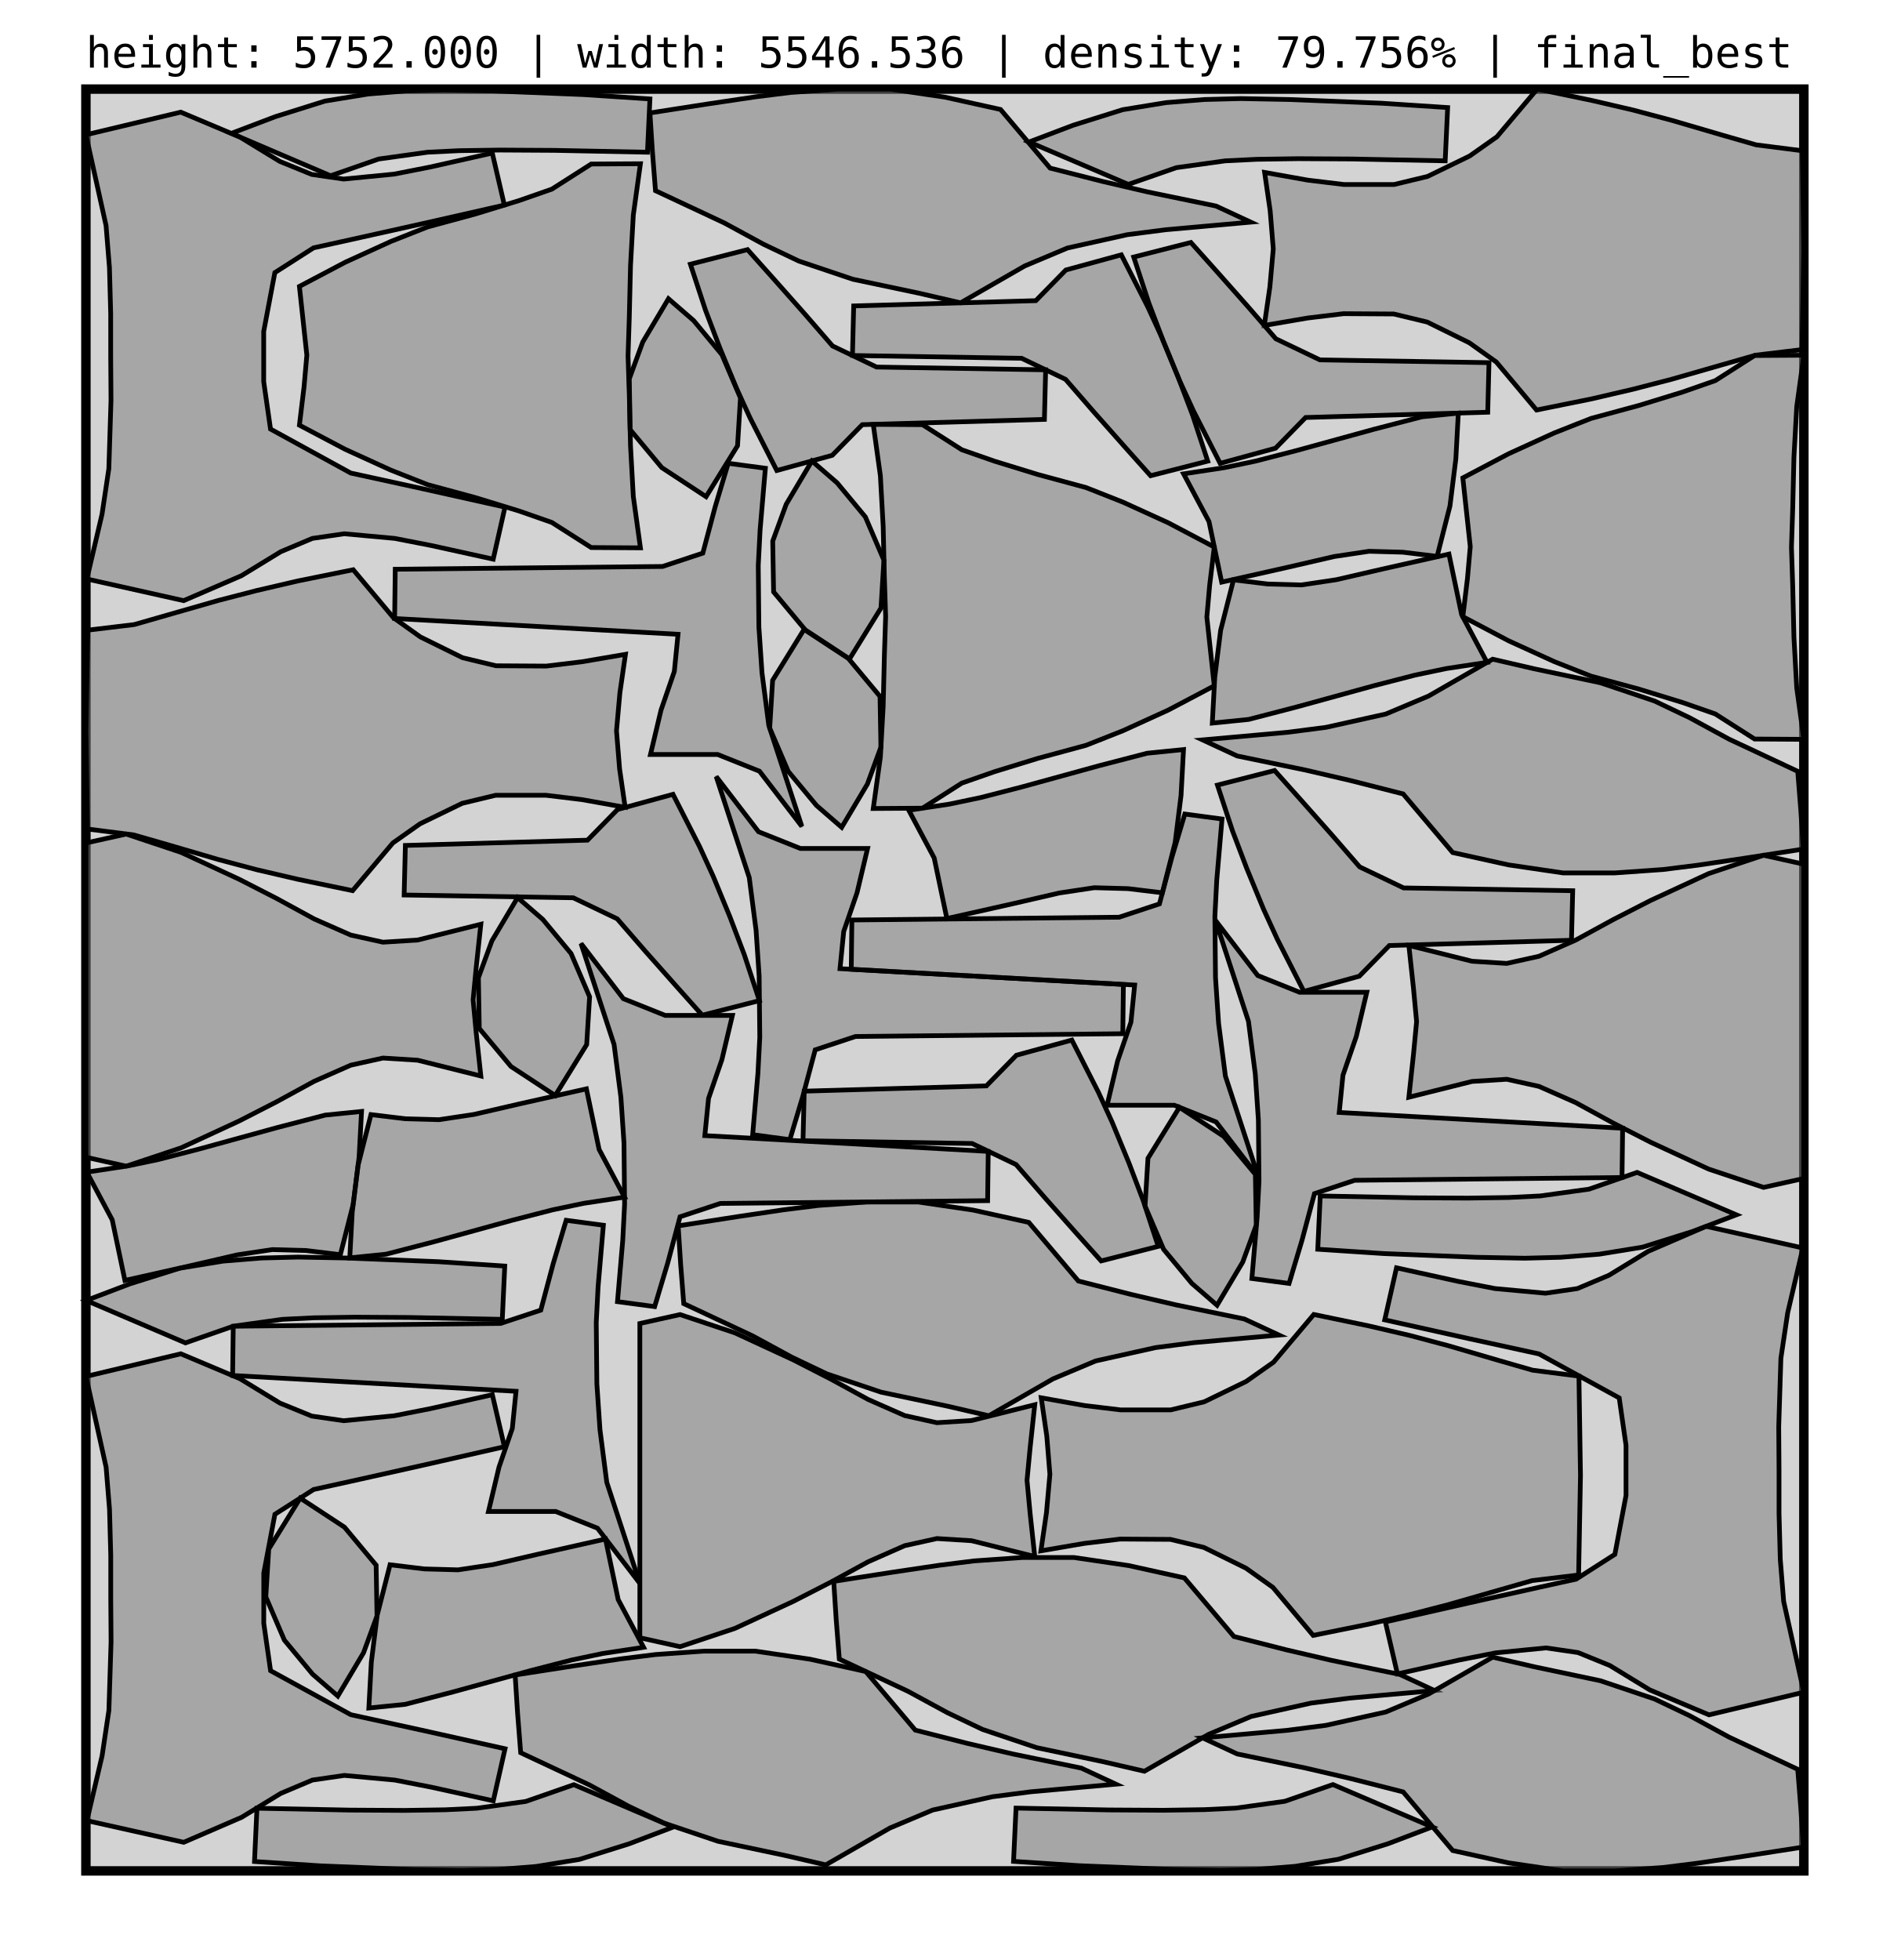
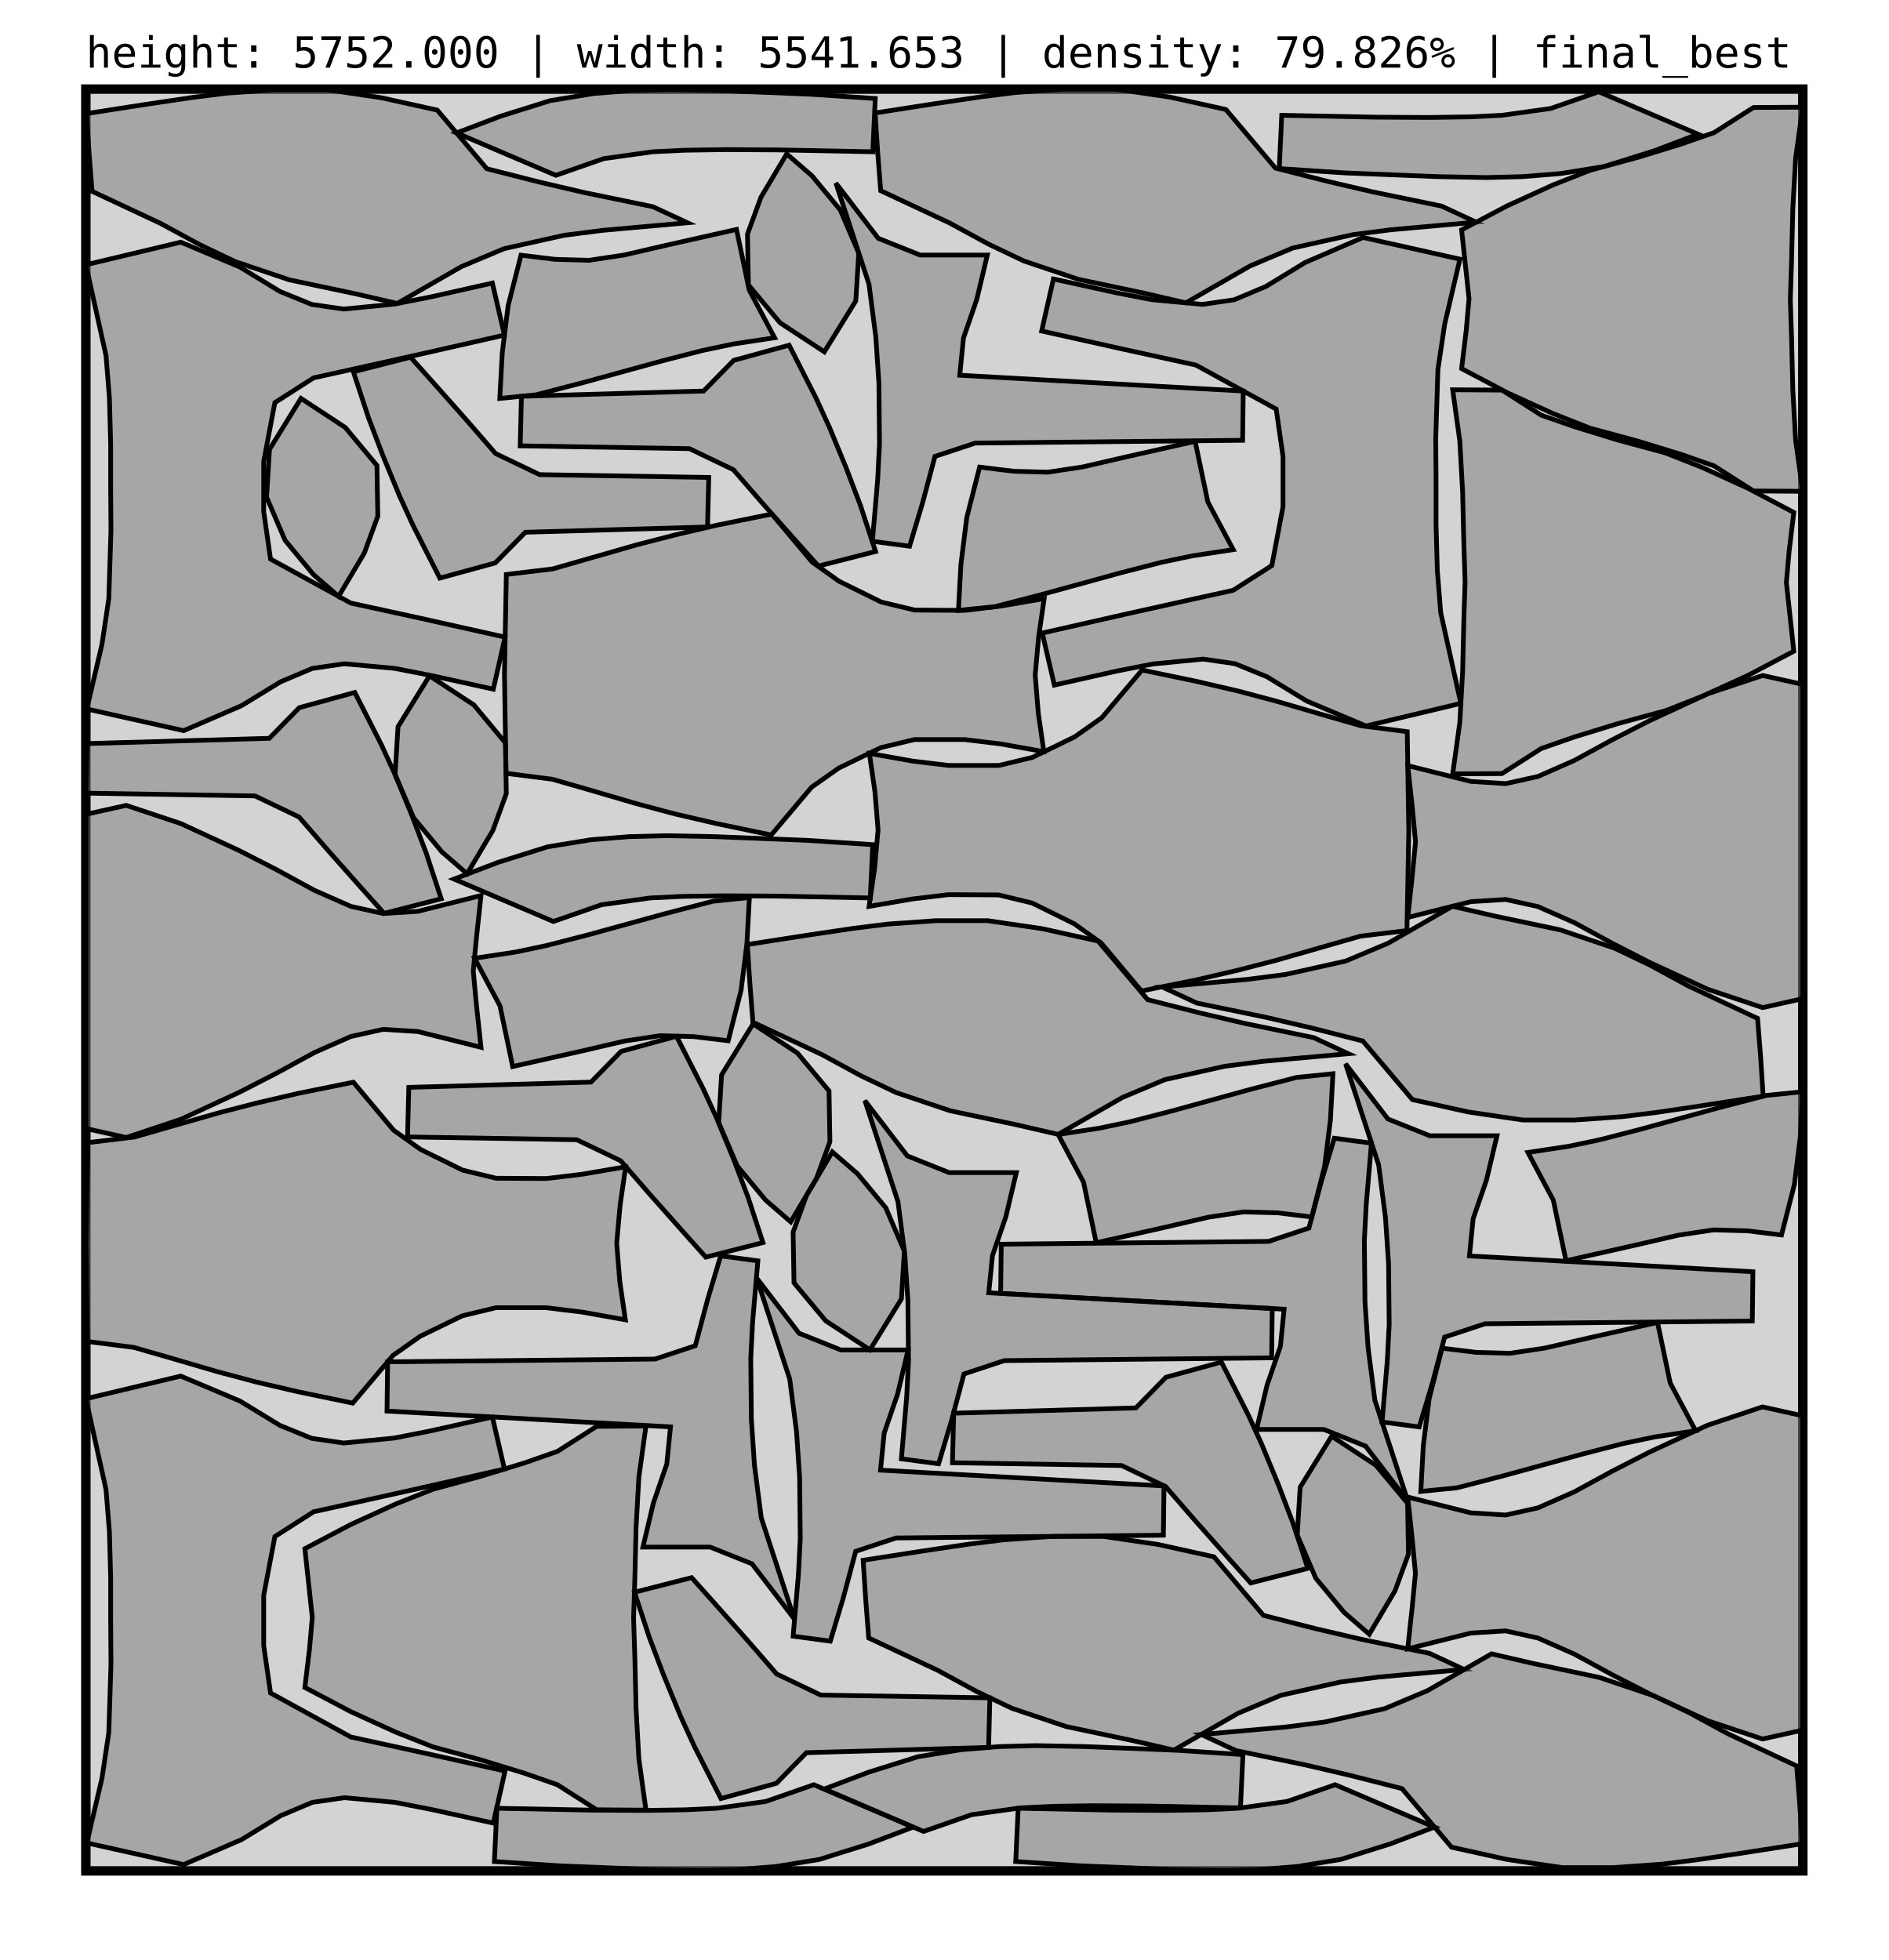
- <svg xmlns="http://www.w3.org/2000/svg" xmlns:xlink="http://www.w3.org/1999/xlink" viewBox="-277.327 -287.6 6101.19 6327.2">
+ <svg xmlns="http://www.w3.org/2000/svg" viewBox="-277.083 -287.6 6095.818 6327.2">
  <g id="container_0">
-     <path d="M0,0 L5546.536,0 L5546.536,5752 L0,5752 z" fill="#D3D3D3" stroke="black" stroke-width="30.506" />
-     <path d="M0,0 L5546.536,0 L5546.536,5752 L0,5752 z" fill="none" stroke="black" stroke-dasharray="15.253 30.506" stroke-linecap="round" stroke-linejoin="round" stroke-opacity="0.3" stroke-width="7.626" />
+     <path d="M0,0 L5541.653,0 L5541.653,5752 L0,5752 z" fill="#D3D3D3" stroke="black" stroke-width="30.479" />
  </g>
  <g id="items">
    <defs>
      <g id="item_0">
-         <path d="M0,0 L-5,-321 L1,-642 L151,-660 L259,-691 L423,-738 L547,-770 L680,-801 L858,-837 L988,-682 L1075,-620 L1211,-553 L1319,-527 L1481,-526 L1597,-540 L1737,-564 L1719,-440 L1708,-317 L1718,-194 L1736,-70 L1596,-95 L1480,-109 L1318,-109 L1210,-83 L1074,-17 L986,45 L856,199 L678,162 L545,131 L421,98 L257,50 L149,19 z" fill="#7A7A7A" fill-opacity="0.5" fill-rule="nonzero" stroke="black" stroke-width="15.253" />
-       </g>
-       <path d="M0,0 L-5,-321 L1,-642 L151,-660 L552.124,-775.137 L858,-837 L988,-682 L1075,-620 L1211,-553 L1319,-527 L1481,-526 L1597,-540 L1737,-564 L1719,-440 L1708,-317 L1718,-194 L1736,-70 L1596,-95 L1480,-109 L1318,-109 L1210,-83 L1074,-17 L986,45 L856,199 L549.109,135.208 L149,19 z" fill="none" id="cd_shape_0" stroke="black" stroke-dasharray="15.253 30.506" stroke-linecap="round" stroke-linejoin="round" stroke-opacity="0.3" stroke-width="7.626" />
+         <path d="M0,0 L-5,-321 L1,-642 L151,-660 L259,-691 L423,-738 L547,-770 L680,-801 L858,-837 L988,-682 L1075,-620 L1211,-553 L1319,-527 L1481,-526 L1597,-540 L1737,-564 L1719,-440 L1708,-317 L1718,-194 L1736,-70 L1596,-95 L1480,-109 L1318,-109 L1210,-83 L1074,-17 L986,45 L856,199 L678,162 L545,131 L421,98 L257,50 L149,19 z" fill="#7A7A7A" fill-opacity="0.5" fill-rule="nonzero" stroke="black" stroke-width="15.24" />
+       </g>
+       <path d="M0,0 L-5,-321 L1,-642 L151,-660 L552.124,-775.137 L858,-837 L988,-682 L1075,-620 L1211,-553 L1319,-527 L1481,-526 L1597,-540 L1737,-564 L1719,-440 L1708,-317 L1718,-194 L1736,-70 L1596,-95 L1480,-109 L1318,-109 L1210,-83 L1074,-17 L986,45 L856,199 L549.109,135.208 L149,19 z" fill="none" id="cd_shape_0" stroke="black" stroke-dasharray="15.24 30.479" stroke-linecap="round" stroke-linejoin="round" stroke-opacity="0.3" stroke-width="7.62" />
      <g id="item_1">
-         <path d="M0,0 L8,-148 L26.962,-299.698 L68.443,-462.432 L179,-449 L288,-446 L401,-463 L548,-497 L764.016,-545.562 L805,-350 L887,-196 L755,-176 L655,-155 L523,-121 L272,-52 L117.453,-11.877 z" fill="#7A7A7A" fill-opacity="0.5" fill-rule="nonzero" stroke="black" stroke-width="15.253" />
-       </g>
-       <path d="M0,0 L8,-148 L26.962,-299.698 L68.443,-462.432 L179,-449 L288,-446 L401,-463 L763.736,-546.898 L805,-350 L887,-196 L755,-176 L655,-155 L523,-121 L272,-52 L117.453,-11.877 z" fill="none" id="cd_shape_1" stroke="black" stroke-dasharray="15.253 30.506" stroke-linecap="round" stroke-linejoin="round" stroke-opacity="0.3" stroke-width="7.626" />
+         <path d="M0,0 L8,-148 L26.962,-299.698 L68.443,-462.432 L179,-449 L288,-446 L401,-463 L548,-497 L764.016,-545.562 L805,-350 L887,-196 L755,-176 L655,-155 L523,-121 L272,-52 L117.453,-11.877 z" fill="#7A7A7A" fill-opacity="0.5" fill-rule="nonzero" stroke="black" stroke-width="15.24" />
+       </g>
+       <path d="M0,0 L8,-148 L26.962,-299.698 L68.443,-462.432 L179,-449 L288,-446 L401,-463 L763.736,-546.898 L805,-350 L887,-196 L755,-176 L655,-155 L523,-121 L272,-52 L117.453,-11.877 z" fill="none" id="cd_shape_1" stroke="black" stroke-dasharray="15.24 30.479" stroke-linecap="round" stroke-linejoin="round" stroke-opacity="0.3" stroke-width="7.62" />
      <g id="item_2">
-         <path d="M-159,-185 L-328,-228 L-474,-262 L-694.846,-307.571 L-806.645,-359.478 L-532,-384 L-408,-400 L-215,-443 L-77,-501 L130,-620 L264,-589 L477.872,-543.849 L652.512,-485.042 L766,-431 L893,-362 L1115,-258 L1125,-131 L1133,-7 L940,23 L792,45 L680,59 L524,70 L357.526,70 L181,44 L0.953,4.182 z" fill="#7A7A7A" fill-opacity="0.5" fill-rule="nonzero" stroke="black" stroke-width="15.253" />
-       </g>
-       <path d="M-159,-185 L-474,-262 L-694.846,-307.571 L-806.645,-359.478 L-532,-384 L-408,-400 L-215,-443 L-77,-501 L130,-620 L264,-589 L477.872,-543.849 L652.512,-485.042 L766,-431 L893,-362 L1115,-258 L1134.742,-7.271 L731.98,55.335 L524,70 L357.526,70 L181,44 L0.953,4.182 z" fill="none" id="cd_shape_2" stroke="black" stroke-dasharray="15.253 30.506" stroke-linecap="round" stroke-linejoin="round" stroke-opacity="0.3" stroke-width="7.626" />
+         <path d="M-159,-185 L-328,-228 L-474,-262 L-694.846,-307.571 L-806.645,-359.478 L-532,-384 L-408,-400 L-215,-443 L-77,-501 L130,-620 L264,-589 L477.872,-543.849 L652.512,-485.042 L766,-431 L893,-362 L1115,-258 L1125,-131 L1133,-7 L940,23 L792,45 L680,59 L524,70 L357.526,70 L181,44 L0.953,4.182 z" fill="#7A7A7A" fill-opacity="0.5" fill-rule="nonzero" stroke="black" stroke-width="15.24" />
+       </g>
+       <path d="M-159,-185 L-474,-262 L-694.846,-307.571 L-806.645,-359.478 L-532,-384 L-408,-400 L-215,-443 L-77,-501 L130,-620 L264,-589 L477.872,-543.849 L652.512,-485.042 L766,-431 L893,-362 L1115,-258 L1134.742,-7.271 L731.98,55.335 L524,70 L357.526,70 L181,44 L0.953,4.182 z" fill="none" id="cd_shape_2" stroke="black" stroke-dasharray="15.24 30.479" stroke-linecap="round" stroke-linejoin="round" stroke-opacity="0.3" stroke-width="7.62" />
      <g id="item_3">
-         <path d="M0,0 L8,-172 L309,-166 L484,-165 L616,-167 L718,-172 L876,-194 L1031,-248 L1351.455,-111.097 L1209,-57 L1048.971,-6.821 L909,16 L785,26 L668,29 L511,26 L213,14 z" fill="#7A7A7A" fill-opacity="0.5" fill-rule="nonzero" stroke="black" stroke-width="15.253" />
-       </g>
-       <path d="M0,0 L8,-172 L309,-166 L484,-165 L616,-167 L718,-172 L876,-194 L1031,-248 L1351.455,-111.097 L1209,-57 L1048.971,-6.821 L909,16 L732.514,30.233 L511,26 L213,14 z" fill="none" id="cd_shape_3" stroke="black" stroke-dasharray="15.253 30.506" stroke-linecap="round" stroke-linejoin="round" stroke-opacity="0.3" stroke-width="7.626" />
+         <path d="M0,0 L8,-172 L309,-166 L484,-165 L616,-167 L718,-172 L876,-194 L1031,-248 L1351.455,-111.097 L1209,-57 L1048.971,-6.821 L909,16 L785,26 L668,29 L511,26 L213,14 z" fill="#7A7A7A" fill-opacity="0.5" fill-rule="nonzero" stroke="black" stroke-width="15.24" />
+       </g>
+       <path d="M0,0 L8,-172 L309,-166 L484,-165 L616,-167 L718,-172 L876,-194 L1031,-248 L1351.455,-111.097 L1209,-57 L1048.971,-6.821 L909,16 L732.514,30.233 L511,26 L213,14 z" fill="none" id="cd_shape_3" stroke="black" stroke-dasharray="15.24 30.479" stroke-linecap="round" stroke-linejoin="round" stroke-opacity="0.3" stroke-width="7.62" />
      <g id="item_4">
-         <path d="M0,0 L33.96,-142.915 L77,-268 L89,-388 L-826,-439 L-824,-598 L39,-607 L169,-650 L209,-800 L251,-940 L371,-924 L354,-726 L348,-610 L350,-412 L360,-264 L382,-94 L488.691,232.113 L352,54 L217,0 z" fill="#7A7A7A" fill-opacity="0.5" fill-rule="nonzero" stroke="black" stroke-width="15.253" />
-       </g>
-       <path d="M0,0 L33.96,-142.915 L77,-268 L89,-388 L-826,-439 L-824,-598 L39,-607 L169,-650 L246.494,-940.601 L371,-924 L354,-726 L348,-610 L350,-412 L360,-264 L382,-94 L488.691,232.113 L352,54 L217,0 z" fill="none" id="cd_shape_4" stroke="black" stroke-dasharray="15.253 30.506" stroke-linecap="round" stroke-linejoin="round" stroke-opacity="0.3" stroke-width="7.626" />
+         <path d="M0,0 L33.96,-142.915 L77,-268 L89,-388 L-826,-439 L-824,-598 L39,-607 L169,-650 L209,-800 L251,-940 L371,-924 L354,-726 L348,-610 L350,-412 L360,-264 L382,-94 L488.691,232.113 L352,54 L217,0 z" fill="#7A7A7A" fill-opacity="0.5" fill-rule="nonzero" stroke="black" stroke-width="15.24" />
+       </g>
+       <path d="M0,0 L33.96,-142.915 L77,-268 L89,-388 L-826,-439 L-824,-598 L39,-607 L169,-650 L246.494,-940.601 L371,-924 L354,-726 L348,-610 L350,-412 L360,-264 L382,-94 L488.691,232.113 L352,54 L217,0 z" fill="none" id="cd_shape_4" stroke="black" stroke-dasharray="15.24 30.479" stroke-linecap="round" stroke-linejoin="round" stroke-opacity="0.3" stroke-width="7.62" />
      <g id="item_5">
-         <path d="M0,-7.222 L129.8,-36.067 L306.885,22.962 L495,110 L616,172 L737,238 L855,290 L959,313 L1071,306 L1275,255 L1260,394 L1250,499 L1260,606 L1275,745 L1071,694 L959,687 L855,710 L737,762 L616,828 L495,890 L306.885,977.038 L129.8,1036.067 L0,1007.222 z" fill="#7A7A7A" fill-opacity="0.5" fill-rule="nonzero" stroke="black" stroke-width="15.253" />
-       </g>
-       <path d="M0,-7.222 L129.8,-36.067 L306.885,22.962 L543.328,132.361 L737,238 L855,290 L959,313 L1071,306 L1275,255 L1250,499 L1275,745 L1071,694 L959,687 L855,710 L737,762 L543.328,867.639 L306.885,977.038 L129.8,1036.067 L0,1007.222 z" fill="none" id="cd_shape_5" stroke="black" stroke-dasharray="15.253 30.506" stroke-linecap="round" stroke-linejoin="round" stroke-opacity="0.3" stroke-width="7.626" />
+         <path d="M0,-7.222 L129.8,-36.067 L306.885,22.962 L495,110 L616,172 L737,238 L855,290 L959,313 L1071,306 L1275,255 L1260,394 L1250,499 L1260,606 L1275,745 L1071,694 L959,687 L855,710 L737,762 L616,828 L495,890 L306.885,977.038 L129.8,1036.067 L0,1007.222 z" fill="#7A7A7A" fill-opacity="0.5" fill-rule="nonzero" stroke="black" stroke-width="15.24" />
+       </g>
+       <path d="M0,-7.222 L129.8,-36.067 L306.885,22.962 L543.328,132.361 L737,238 L855,290 L959,313 L1071,306 L1275,255 L1250,499 L1275,745 L1071,694 L959,687 L855,710 L737,762 L543.328,867.639 L306.885,977.038 L129.8,1036.067 L0,1007.222 z" fill="none" id="cd_shape_5" stroke="black" stroke-dasharray="15.24 30.479" stroke-linecap="round" stroke-linejoin="round" stroke-opacity="0.3" stroke-width="7.62" />
      <g id="item_6">
-         <path d="M0,0 L-4,-123 L-8,-291 L-17,-454 L-40,-620 L119,-619 L246,-538 L352,-501 L492,-458 L647,-416 L766,-369 L913,-302 L1061,-224 L1046,-100 L1037,2 L1061,224 L913,302 L766,369 L647,416 L492,458 L352,501 L246,538 L119,619 L-40,620 L-17,454 L-8,291 L-4,123 z" fill="#7A7A7A" fill-opacity="0.5" fill-rule="nonzero" stroke="black" stroke-width="15.253" />
-       </g>
-       <path d="M0,0 L-4,-123 L-8,-291 L-17,-454 L-40,-620 L119,-619 L246,-538 L352,-501 L492,-458 L686.164,-405.388 L913,-302 L1061,-224 L1037,2 L1061,224 L913,302 L686.164,405.388 L492,458 L352,501 L246,538 L119,619 L-40,620 L-17,454 L-8,291 L-4,123 z" fill="none" id="cd_shape_6" stroke="black" stroke-dasharray="15.253 30.506" stroke-linecap="round" stroke-linejoin="round" stroke-opacity="0.3" stroke-width="7.626" />
+         <path d="M0,0 L-4,-123 L-8,-291 L-17,-454 L-40,-620 L119,-619 L246,-538 L352,-501 L492,-458 L647,-416 L766,-369 L913,-302 L1061,-224 L1046,-100 L1037,2 L1061,224 L913,302 L766,369 L647,416 L492,458 L352,501 L246,538 L119,619 L-40,620 L-17,454 L-8,291 L-4,123 z" fill="#7A7A7A" fill-opacity="0.5" fill-rule="nonzero" stroke="black" stroke-width="15.24" />
+       </g>
+       <path d="M0,0 L-4,-123 L-8,-291 L-17,-454 L-40,-620 L119,-619 L246,-538 L352,-501 L492,-458 L686.164,-405.388 L913,-302 L1061,-224 L1037,2 L1061,224 L913,302 L686.164,405.388 L492,458 L352,501 L246,538 L119,619 L-40,620 L-17,454 L-8,291 L-4,123 z" fill="none" id="cd_shape_6" stroke="black" stroke-dasharray="15.24 30.479" stroke-linecap="round" stroke-linejoin="round" stroke-opacity="0.3" stroke-width="7.62" />
      <g id="item_7">
-         <path d="M-76,-85 L-178,-200 L-270,-306 L-412,-374 L-958,-383 L-954,-543 L-366,-560 L-269,-659 L-90,-708 L-4,-539 L40,-443 L94,-312 L140.238,-190.317 L189,-42 L4.524,5.06 z" fill="#7A7A7A" fill-opacity="0.5" fill-rule="nonzero" stroke="black" stroke-width="15.253" />
-       </g>
-       <path d="M3.998,5.194 L-178,-200 L-270,-306 L-412,-374 L-958,-383 L-954,-543 L-366,-560 L-269,-659 L-90,-708 L19.308,-493.196 L124.789,-237.307 L189,-42 z" fill="none" id="cd_shape_7" stroke="black" stroke-dasharray="15.253 30.506" stroke-linecap="round" stroke-linejoin="round" stroke-opacity="0.3" stroke-width="7.626" />
+         <path d="M-76,-85 L-178,-200 L-270,-306 L-412,-374 L-958,-383 L-954,-543 L-366,-560 L-269,-659 L-90,-708 L-4,-539 L40,-443 L94,-312 L140.238,-190.317 L189,-42 L4.524,5.06 z" fill="#7A7A7A" fill-opacity="0.5" fill-rule="nonzero" stroke="black" stroke-width="15.24" />
+       </g>
+       <path d="M3.998,5.194 L-178,-200 L-270,-306 L-412,-374 L-958,-383 L-954,-543 L-366,-560 L-269,-659 L-90,-708 L19.308,-493.196 L124.789,-237.307 L189,-42 z" fill="none" id="cd_shape_7" stroke="black" stroke-dasharray="15.24 30.479" stroke-linecap="round" stroke-linejoin="round" stroke-opacity="0.3" stroke-width="7.62" />
      <g id="item_8">
-         <path d="M-135.874,-80.448 L-238.053,-203.063 L-240.878,-366.933 L-197.361,-485.881 L-114.328,-625.618 L-32.885,-555.034 L58.286,-445 L118.143,-305.333 L108.699,-151.084 L7.114,13.387 z" fill="#7A7A7A" fill-opacity="0.5" fill-rule="nonzero" stroke="black" stroke-width="15.253" />
-       </g>
-       <path d="M-135.874,-80.448 L-238.053,-203.063 L-240.878,-366.933 L-197.361,-485.881 L-114.328,-625.618 L-32.885,-555.034 L58.286,-445 L118.143,-305.333 L108.699,-151.084 L7.114,13.387 z" fill="none" id="cd_shape_8" stroke="black" stroke-dasharray="15.253 30.506" stroke-linecap="round" stroke-linejoin="round" stroke-opacity="0.3" stroke-width="7.626" />
+         <path d="M-135.874,-80.448 L-238.053,-203.063 L-240.878,-366.933 L-197.361,-485.881 L-114.328,-625.618 L-32.885,-555.034 L58.286,-445 L118.143,-305.333 L108.699,-151.084 L7.114,13.387 z" fill="#7A7A7A" fill-opacity="0.5" fill-rule="nonzero" stroke="black" stroke-width="15.24" />
+       </g>
+       <path d="M-135.874,-80.448 L-238.053,-203.063 L-240.878,-366.933 L-197.361,-485.881 L-114.328,-625.618 L-32.885,-555.034 L58.286,-445 L118.143,-305.333 L108.699,-151.084 L7.114,13.387 z" fill="none" id="cd_shape_8" stroke="black" stroke-dasharray="15.24 30.479" stroke-linecap="round" stroke-linejoin="round" stroke-opacity="0.3" stroke-width="7.62" />
      <g id="item_9">
-         <path d="M-175.389,-72.48 L-304,-151 L-407,-193 L-510,-208 L-673,-192 L-790,-169 L-990,-124 L-1029,-292 L-760,-353 L-531,-404 L-413,-430 L-288,-510 L-252,-700 L-252,-862 L-274,-1015 L-533,-1157 L-762,-1207 L-1031,-1267 L-993,-1435 L-793,-1391 L-675,-1368 L-512,-1353 L-409,-1368 L-307,-1411 L-180.412,-1488.285 L6.422,-1568.919 L319,-1499 L270,-1290 L248,-1143 L241,-922 L242,-782 L242,-642 L246,-494 L257,-358 L322,-65 L15.848,8.041 z" fill="#7A7A7A" fill-opacity="0.5" fill-rule="nonzero" stroke="black" stroke-width="15.253" />
-       </g>
-       <path d="M-175.389,-72.48 L-304,-151 L-407,-193 L-510,-208 L-673,-192 L-790,-169 L-990,-124 L-1029,-292 L-675.608,-372.137 L-413,-430 L-288,-510 L-252,-700 L-252,-862 L-274,-1015 L-533,-1157 L-1031.273,-1265.793 L-993,-1435 L-675,-1368 L-512,-1353 L-409,-1368 L-307,-1411 L-180.412,-1488.285 L6.422,-1568.919 L319,-1499 L270,-1290 L248,-1143 L241,-922 L246,-494 L257,-358 L322,-65 L15.848,8.041 z" fill="none" id="cd_shape_9" stroke="black" stroke-dasharray="15.253 30.506" stroke-linecap="round" stroke-linejoin="round" stroke-opacity="0.3" stroke-width="7.626" />
+         <path d="M-175.389,-72.48 L-304,-151 L-407,-193 L-510,-208 L-673,-192 L-790,-169 L-990,-124 L-1029,-292 L-760,-353 L-531,-404 L-413,-430 L-288,-510 L-252,-700 L-252,-862 L-274,-1015 L-533,-1157 L-762,-1207 L-1031,-1267 L-993,-1435 L-793,-1391 L-675,-1368 L-512,-1353 L-409,-1368 L-307,-1411 L-180.412,-1488.285 L6.422,-1568.919 L319,-1499 L270,-1290 L248,-1143 L241,-922 L242,-782 L242,-642 L246,-494 L257,-358 L322,-65 L15.848,8.041 z" fill="#7A7A7A" fill-opacity="0.5" fill-rule="nonzero" stroke="black" stroke-width="15.24" />
+       </g>
+       <path d="M-175.389,-72.48 L-304,-151 L-407,-193 L-510,-208 L-673,-192 L-790,-169 L-990,-124 L-1029,-292 L-675.608,-372.137 L-413,-430 L-288,-510 L-252,-700 L-252,-862 L-274,-1015 L-533,-1157 L-1031.273,-1265.793 L-993,-1435 L-675,-1368 L-512,-1353 L-409,-1368 L-307,-1411 L-180.412,-1488.285 L6.422,-1568.919 L319,-1499 L270,-1290 L248,-1143 L241,-922 L246,-494 L257,-358 L322,-65 L15.848,8.041 z" fill="none" id="cd_shape_9" stroke="black" stroke-dasharray="15.24 30.479" stroke-linecap="round" stroke-linejoin="round" stroke-opacity="0.3" stroke-width="7.62" />
    </defs>
-     <use transform="translate(322.2433 4090.724), rotate(-180)" xlink:href="#item_9">
- </use>
-     <use transform="translate(322.0488 82.47101), rotate(-180)" xlink:href="#item_9">
- </use>
-     <use transform="translate(5224.355 5240.121), rotate(0)" xlink:href="#item_9">
- </use>
-     <use transform="translate(4820.315 4154.749), rotate(-180)" xlink:href="#item_0">
- </use>
-     <use transform="translate(5.043274 2388.61), rotate(0)" xlink:href="#item_0">
- </use>
-     <use transform="translate(5541.492 199.0082), rotate(-180)" xlink:href="#item_0">
- </use>
-     <use transform="translate(2518.753 5112.543), rotate(-180)" xlink:href="#item_2">
- </use>
-     <use transform="translate(3547.391 4810.278), rotate(-180)" xlink:href="#item_2">
- </use>
-     <use transform="translate(4411.775 5681.994), rotate(0)" xlink:href="#item_2">
- </use>
-     <use transform="translate(3045.168 3662.702), rotate(-180)" xlink:href="#item_2">
- </use>
-     <use transform="translate(2953.956 70.00453), rotate(-180)" xlink:href="#item_2">
- </use>
-     <use transform="translate(4411.769 2460.373), rotate(0)" xlink:href="#item_2">
- </use>
-     <use transform="translate(0.1092224 2440.953), rotate(0)" xlink:href="#item_5">
- </use>
-     <use transform="translate(1788.444 3992.113), rotate(0)" xlink:href="#item_5">
- </use>
-     <use transform="translate(5546.212 3509.438), rotate(-180)" xlink:href="#item_5">
- </use>
-     <use transform="translate(2582.019 1702.35), rotate(0)" xlink:href="#item_6">
- </use>
-     <use transform="translate(1750.313 860.9586), rotate(-180)" xlink:href="#item_6">
- </use>
-     <use transform="translate(5506.489 1479.107), rotate(-180)" xlink:href="#item_6">
- </use>
-     <use transform="translate(2523.657 2451.396), rotate(-180)" xlink:href="#item_4">
- </use>
-     <use transform="translate(1822.741 2148.029), rotate(0)" xlink:href="#item_4">
- </use>
-     <use transform="translate(1299.685 4591.696), rotate(0)" xlink:href="#item_4">
- </use>
-     <use transform="translate(2087.235 2990.324), rotate(-180)" xlink:href="#item_4">
- </use>
-     <use transform="translate(4135.419 2915.58), rotate(-180)" xlink:href="#item_4">
- </use>
-     <use transform="translate(3296.975 3280.282), rotate(0)" xlink:href="#item_4">
- </use>
-     <use transform="translate(3432.86 1243.001), rotate(0)" xlink:href="#item_7">
- </use>
-     <use transform="translate(3273.179 3777.845), rotate(0)" xlink:href="#item_7">
- </use>
-     <use transform="translate(3842.244 2204.772), rotate(-180)" xlink:href="#item_7">
- </use>
-     <use transform="translate(3571.918 500.1434), rotate(-180)" xlink:href="#item_7">
- </use>
-     <use transform="translate(2140.613 523.282), rotate(-180)" xlink:href="#item_7">
- </use>
-     <use transform="translate(1985.444 2984.598), rotate(0)" xlink:href="#item_7">
- </use>
-     <use transform="translate(3977.109 3745.113), rotate(0)" xlink:href="#item_3">
- </use>
-     <use transform="translate(4396.505 59.64007), rotate(-180)" xlink:href="#item_3">
- </use>
-     <use transform="translate(2994.957 5721.227), rotate(0)" xlink:href="#item_3">
- </use>
-     <use transform="translate(544.3018 5721.683), rotate(0)" xlink:href="#item_3">
- </use>
-     <use transform="translate(1352.32 3799.454), rotate(-180)" xlink:href="#item_3">
- </use>
-     <use transform="translate(1820.998 31.80572), rotate(-180)" xlink:href="#item_3">
- </use>
-     <use transform="translate(3543.729 2132.068), rotate(-180)" xlink:href="#item_1">
- </use>
-     <use transform="translate(913.4943 5226.155), rotate(0)" xlink:href="#item_1">
- </use>
-     <use transform="translate(889.9701 3300.274), rotate(-180)" xlink:href="#item_1">
- </use>
-     <use transform="translate(3636.63 2046.67), rotate(0)" xlink:href="#item_1">
- </use>
-     <use transform="translate(851.9143 3772.945), rotate(0)" xlink:href="#item_1">
- </use>
-     <use transform="translate(4430.926 1046.013), rotate(-180)" xlink:href="#item_1">
- </use>
-     <use transform="translate(1995.156 1302.415), rotate(0)" xlink:href="#item_8">
- </use>
-     <use transform="translate(2325.807 1757.488), rotate(-180)" xlink:href="#item_8">
- </use>
-     <use transform="translate(2458.301 1826.211), rotate(0)" xlink:href="#item_8">
- </use>
-     <use transform="translate(3537.653 3300.398), rotate(-180)" xlink:href="#item_8">
- </use>
-     <use transform="translate(698.9941 4561.943), rotate(-180)" xlink:href="#item_8">
- </use>
-     <use transform="translate(1508.112 3235.544), rotate(0)" xlink:href="#item_8">
+     <use href="#item_9" transform="translate(322.0582 502.158), rotate(-180)">
+ </use>
+     <use href="#item_9" transform="translate(322.0604 4162.668), rotate(-180)">
+ </use>
+     <use href="#item_9" transform="translate(4115.911 2047.98), rotate(0)">
+ </use>
+     <use href="#item_0" transform="translate(5.33374 4042.944), rotate(0)">
+ </use>
+     <use href="#item_0" transform="translate(1356.11 2208.843), rotate(0)">
+ </use>
+     <use href="#item_0" transform="translate(4264.901 2074.423), rotate(-180)">
+ </use>
+     <use href="#item_2" transform="translate(3680.466 70.03065), rotate(-180)">
+ </use>
+     <use href="#item_2" transform="translate(1135.119 72.05867), rotate(-180)">
+ </use>
+     <use href="#item_2" transform="translate(3641.788 4742.152), rotate(-180)">
+ </use>
+     <use href="#item_2" transform="translate(3268.04 2754.453), rotate(-180)">
+ </use>
+     <use href="#item_2" transform="translate(4406.877 5671.247), rotate(0)">
+ </use>
+     <use href="#item_2" transform="translate(4280.624 3258.019), rotate(0)">
+ </use>
+     <use href="#item_5" transform="translate(5541.619 2929.018), rotate(-180)">
+ </use>
+     <use href="#item_5" transform="translate(0.3944397 2348.357), rotate(0)">
+ </use>
+     <use href="#item_5" transform="translate(5541.341 5290.154), rotate(-180)">
+ </use>
+     <use href="#item_6" transform="translate(5501.308 678.4167), rotate(-180)">
+ </use>
+     <use href="#item_6" transform="translate(4451.592 1590.661), rotate(0)">
+ </use>
+     <use href="#item_6" transform="translate(1767.842 4935.808), rotate(-180)">
+ </use>
+     <use href="#item_4" transform="translate(3778.495 4326.817), rotate(0)">
+ </use>
+     <use href="#item_4" transform="translate(1798.015 4706.637), rotate(0)">
+ </use>
+     <use href="#item_4" transform="translate(3003.194 3497.727), rotate(-180)">
+ </use>
+     <use href="#item_4" transform="translate(4554.59 3378.796), rotate(-180)">
+ </use>
+     <use href="#item_4" transform="translate(2653.791 4070.266), rotate(-180)">
+ </use>
+     <use href="#item_4" transform="translate(2909.586 535.7429), rotate(-180)">
+ </use>
+     <use href="#item_7" transform="translate(1996.339 3765.623), rotate(0)">
+ </use>
+     <use href="#item_7" transform="translate(3755.056 4817.392), rotate(0)">
+ </use>
+     <use href="#item_7" transform="translate(1052.502 870.6112), rotate(-180)">
+ </use>
+     <use href="#item_7" transform="translate(1959.762 4810.341), rotate(-180)">
+ </use>
+     <use href="#item_7" transform="translate(2359.893 1534.687), rotate(0)">
+ </use>
+     <use href="#item_7" transform="translate(958.0044 2655.791), rotate(0)">
+ </use>
+     <use href="#item_3" transform="translate(2547.902 30.39207), rotate(-180)">
+ </use>
+     <use href="#item_3" transform="translate(1318.589 5721.761), rotate(0)">
+ </use>
+     <use href="#item_3" transform="translate(2539.832 2439.132), rotate(-180)">
+ </use>
+     <use href="#item_3" transform="translate(3001.175 5721.749), rotate(0)">
+ </use>
+     <use href="#item_3" transform="translate(3734.594 5376.554), rotate(-180)">
+ </use>
+     <use href="#item_3" transform="translate(3851.819 256.604), rotate(0)">
+ </use>
+     <use href="#item_1" transform="translate(5541.315 3236.701), rotate(-180)">
+ </use>
+     <use href="#item_1" transform="translate(4025.054 3178.59), rotate(-180)">
+ </use>
+     <use href="#item_1" transform="translate(1336.05 998.651), rotate(0)">
+ </use>
+     <use href="#item_1" transform="translate(4308.711 4527.036), rotate(0)">
+ </use>
+     <use href="#item_1" transform="translate(2141.675 2609.784), rotate(-180)">
+ </use>
+     <use href="#item_1" transform="translate(2816.315 1682.714), rotate(0)">
+ </use>
+     <use href="#item_8" transform="translate(2523.646 4056.601), rotate(0)">
+ </use>
+     <use href="#item_8" transform="translate(4027.981 4362.213), rotate(-180)">
+ </use>
+     <use href="#item_8" transform="translate(2376.401 834.8701), rotate(0)">
+ </use>
+     <use href="#item_8" transform="translate(701.4267 1011.926), rotate(-180)">
+ </use>
+     <use href="#item_8" transform="translate(2160.614 3031.134), rotate(-180)">
+ </use>
+     <use href="#item_8" transform="translate(1116.216 1907.406), rotate(-180)">
</use>
  </g>
  <g id="quality_zones" />
  <g id="optionals">
    <g id="highlight_cd_shapes">
-       <use transform="translate(322.2433 4090.724), rotate(-180)" xlink:href="#cd_shape_9" />
-       <use transform="translate(322.0488 82.47101), rotate(-180)" xlink:href="#cd_shape_9" />
-       <use transform="translate(5224.355 5240.121), rotate(0)" xlink:href="#cd_shape_9" />
-       <use transform="translate(4820.315 4154.749), rotate(-180)" xlink:href="#cd_shape_0" />
-       <use transform="translate(5.043274 2388.61), rotate(0)" xlink:href="#cd_shape_0" />
-       <use transform="translate(5541.492 199.0082), rotate(-180)" xlink:href="#cd_shape_0" />
-       <use transform="translate(2518.753 5112.543), rotate(-180)" xlink:href="#cd_shape_2" />
-       <use transform="translate(3547.391 4810.278), rotate(-180)" xlink:href="#cd_shape_2" />
-       <use transform="translate(4411.775 5681.994), rotate(0)" xlink:href="#cd_shape_2" />
-       <use transform="translate(3045.168 3662.702), rotate(-180)" xlink:href="#cd_shape_2" />
-       <use transform="translate(2953.956 70.00453), rotate(-180)" xlink:href="#cd_shape_2" />
-       <use transform="translate(4411.769 2460.373), rotate(0)" xlink:href="#cd_shape_2" />
-       <use transform="translate(0.1092224 2440.953), rotate(0)" xlink:href="#cd_shape_5" />
-       <use transform="translate(1788.444 3992.113), rotate(0)" xlink:href="#cd_shape_5" />
-       <use transform="translate(5546.212 3509.438), rotate(-180)" xlink:href="#cd_shape_5" />
-       <use transform="translate(2582.019 1702.35), rotate(0)" xlink:href="#cd_shape_6" />
-       <use transform="translate(1750.313 860.9586), rotate(-180)" xlink:href="#cd_shape_6" />
-       <use transform="translate(5506.489 1479.107), rotate(-180)" xlink:href="#cd_shape_6" />
-       <use transform="translate(2523.657 2451.396), rotate(-180)" xlink:href="#cd_shape_4" />
-       <use transform="translate(1822.741 2148.029), rotate(0)" xlink:href="#cd_shape_4" />
-       <use transform="translate(1299.685 4591.696), rotate(0)" xlink:href="#cd_shape_4" />
-       <use transform="translate(2087.235 2990.324), rotate(-180)" xlink:href="#cd_shape_4" />
-       <use transform="translate(4135.419 2915.58), rotate(-180)" xlink:href="#cd_shape_4" />
-       <use transform="translate(3296.975 3280.282), rotate(0)" xlink:href="#cd_shape_4" />
-       <use transform="translate(3432.86 1243.001), rotate(0)" xlink:href="#cd_shape_7" />
-       <use transform="translate(3273.179 3777.845), rotate(0)" xlink:href="#cd_shape_7" />
-       <use transform="translate(3842.244 2204.772), rotate(-180)" xlink:href="#cd_shape_7" />
-       <use transform="translate(3571.918 500.1434), rotate(-180)" xlink:href="#cd_shape_7" />
-       <use transform="translate(2140.613 523.282), rotate(-180)" xlink:href="#cd_shape_7" />
-       <use transform="translate(1985.444 2984.598), rotate(0)" xlink:href="#cd_shape_7" />
-       <use transform="translate(3977.109 3745.113), rotate(0)" xlink:href="#cd_shape_3" />
-       <use transform="translate(4396.505 59.64007), rotate(-180)" xlink:href="#cd_shape_3" />
-       <use transform="translate(2994.957 5721.227), rotate(0)" xlink:href="#cd_shape_3" />
-       <use transform="translate(544.3018 5721.683), rotate(0)" xlink:href="#cd_shape_3" />
-       <use transform="translate(1352.32 3799.454), rotate(-180)" xlink:href="#cd_shape_3" />
-       <use transform="translate(1820.998 31.80572), rotate(-180)" xlink:href="#cd_shape_3" />
-       <use transform="translate(3543.729 2132.068), rotate(-180)" xlink:href="#cd_shape_1" />
-       <use transform="translate(913.4943 5226.155), rotate(0)" xlink:href="#cd_shape_1" />
-       <use transform="translate(889.9701 3300.274), rotate(-180)" xlink:href="#cd_shape_1" />
-       <use transform="translate(3636.63 2046.67), rotate(0)" xlink:href="#cd_shape_1" />
-       <use transform="translate(851.9143 3772.945), rotate(0)" xlink:href="#cd_shape_1" />
-       <use transform="translate(4430.926 1046.013), rotate(-180)" xlink:href="#cd_shape_1" />
-       <use transform="translate(1995.156 1302.415), rotate(0)" xlink:href="#cd_shape_8" />
-       <use transform="translate(2325.807 1757.488), rotate(-180)" xlink:href="#cd_shape_8" />
-       <use transform="translate(2458.301 1826.211), rotate(0)" xlink:href="#cd_shape_8" />
-       <use transform="translate(3537.653 3300.398), rotate(-180)" xlink:href="#cd_shape_8" />
-       <use transform="translate(698.9941 4561.943), rotate(-180)" xlink:href="#cd_shape_8" />
-       <use transform="translate(1508.112 3235.544), rotate(0)" xlink:href="#cd_shape_8" />
+       <use href="#cd_shape_9" transform="translate(322.0582 502.158), rotate(-180)" />
+       <use href="#cd_shape_9" transform="translate(322.0604 4162.668), rotate(-180)" />
+       <use href="#cd_shape_9" transform="translate(4115.911 2047.98), rotate(0)" />
+       <use href="#cd_shape_0" transform="translate(5.33374 4042.944), rotate(0)" />
+       <use href="#cd_shape_0" transform="translate(1356.11 2208.843), rotate(0)" />
+       <use href="#cd_shape_0" transform="translate(4264.901 2074.423), rotate(-180)" />
+       <use href="#cd_shape_2" transform="translate(3680.466 70.03065), rotate(-180)" />
+       <use href="#cd_shape_2" transform="translate(1135.119 72.05867), rotate(-180)" />
+       <use href="#cd_shape_2" transform="translate(3641.788 4742.152), rotate(-180)" />
+       <use href="#cd_shape_2" transform="translate(3268.04 2754.453), rotate(-180)" />
+       <use href="#cd_shape_2" transform="translate(4406.877 5671.247), rotate(0)" />
+       <use href="#cd_shape_2" transform="translate(4280.624 3258.019), rotate(0)" />
+       <use href="#cd_shape_5" transform="translate(5541.619 2929.018), rotate(-180)" />
+       <use href="#cd_shape_5" transform="translate(0.3944397 2348.357), rotate(0)" />
+       <use href="#cd_shape_5" transform="translate(5541.341 5290.154), rotate(-180)" />
+       <use href="#cd_shape_6" transform="translate(5501.308 678.4167), rotate(-180)" />
+       <use href="#cd_shape_6" transform="translate(4451.592 1590.661), rotate(0)" />
+       <use href="#cd_shape_6" transform="translate(1767.842 4935.808), rotate(-180)" />
+       <use href="#cd_shape_4" transform="translate(3778.495 4326.817), rotate(0)" />
+       <use href="#cd_shape_4" transform="translate(1798.015 4706.637), rotate(0)" />
+       <use href="#cd_shape_4" transform="translate(3003.194 3497.727), rotate(-180)" />
+       <use href="#cd_shape_4" transform="translate(4554.59 3378.796), rotate(-180)" />
+       <use href="#cd_shape_4" transform="translate(2653.791 4070.266), rotate(-180)" />
+       <use href="#cd_shape_4" transform="translate(2909.586 535.7429), rotate(-180)" />
+       <use href="#cd_shape_7" transform="translate(1996.339 3765.623), rotate(0)" />
+       <use href="#cd_shape_7" transform="translate(3755.056 4817.392), rotate(0)" />
+       <use href="#cd_shape_7" transform="translate(1052.502 870.6112), rotate(-180)" />
+       <use href="#cd_shape_7" transform="translate(1959.762 4810.341), rotate(-180)" />
+       <use href="#cd_shape_7" transform="translate(2359.893 1534.687), rotate(0)" />
+       <use href="#cd_shape_7" transform="translate(958.0044 2655.791), rotate(0)" />
+       <use href="#cd_shape_3" transform="translate(2547.902 30.39207), rotate(-180)" />
+       <use href="#cd_shape_3" transform="translate(1318.589 5721.761), rotate(0)" />
+       <use href="#cd_shape_3" transform="translate(2539.832 2439.132), rotate(-180)" />
+       <use href="#cd_shape_3" transform="translate(3001.175 5721.749), rotate(0)" />
+       <use href="#cd_shape_3" transform="translate(3734.594 5376.554), rotate(-180)" />
+       <use href="#cd_shape_3" transform="translate(3851.819 256.604), rotate(0)" />
+       <use href="#cd_shape_1" transform="translate(5541.315 3236.701), rotate(-180)" />
+       <use href="#cd_shape_1" transform="translate(4025.054 3178.59), rotate(-180)" />
+       <use href="#cd_shape_1" transform="translate(1336.05 998.651), rotate(0)" />
+       <use href="#cd_shape_1" transform="translate(4308.711 4527.036), rotate(0)" />
+       <use href="#cd_shape_1" transform="translate(2141.675 2609.784), rotate(-180)" />
+       <use href="#cd_shape_1" transform="translate(2816.315 1682.714), rotate(0)" />
+       <use href="#cd_shape_8" transform="translate(2523.646 4056.601), rotate(0)" />
+       <use href="#cd_shape_8" transform="translate(4027.981 4362.213), rotate(-180)" />
+       <use href="#cd_shape_8" transform="translate(2376.401 834.8701), rotate(0)" />
+       <use href="#cd_shape_8" transform="translate(701.4267 1011.926), rotate(-180)" />
+       <use href="#cd_shape_8" transform="translate(2160.614 3031.134), rotate(-180)" />
+       <use href="#cd_shape_8" transform="translate(1116.216 1907.406), rotate(-180)" />
+       <path d="M0,0 L5541.653,0 L5541.653,5752 L0,5752 z" fill="none" stroke="black" stroke-dasharray="15.24 30.479" stroke-linecap="round" stroke-linejoin="round" stroke-opacity="0.3" stroke-width="7.62" />
    </g>
    <g id="surrogates">
      <defs />
    </g>
    <g id="collision_lines" />
  </g>
-   <text font-family="monospace" font-size="138.663" font-weight="500" x="0" y="-69.332">
- height: 5752.000 | width: 5546.536 | density: 79.756% | final_best
+   <text font-family="monospace" font-size="138.541" font-weight="500" x="0" y="-69.271">
+ height: 5752.000 | width: 5541.653 | density: 79.826% | final_best
</text>
</svg>
